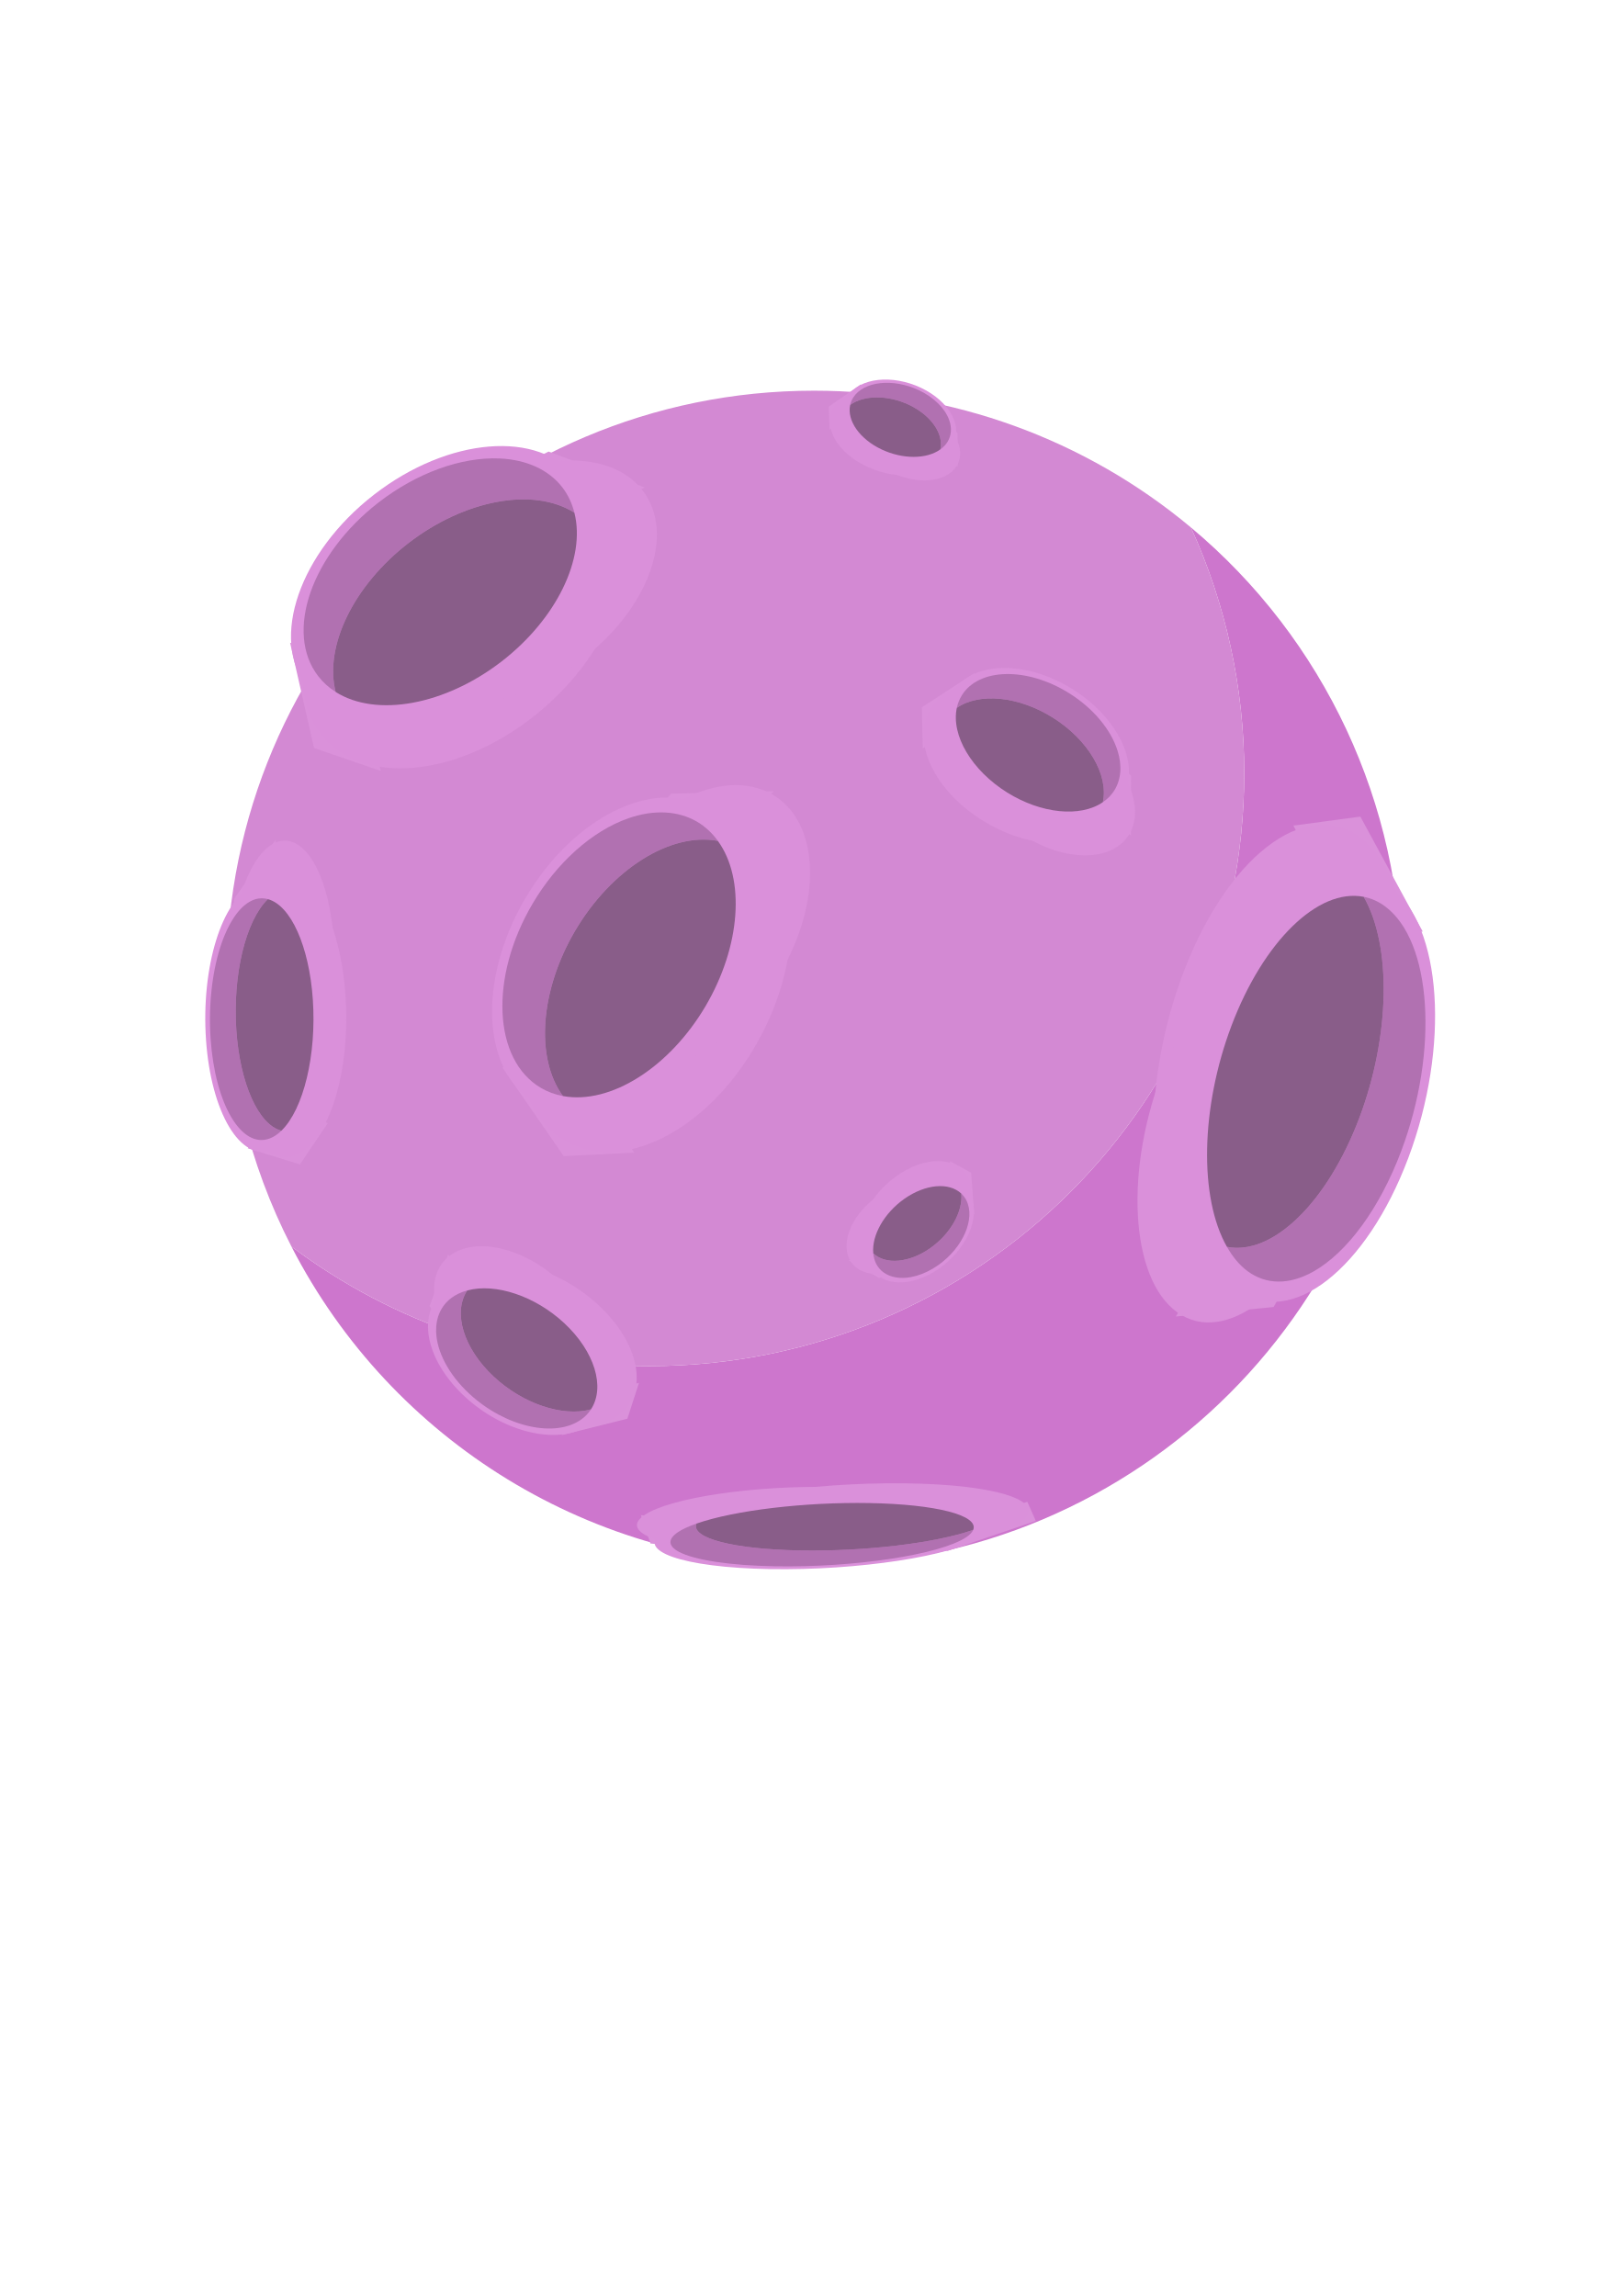
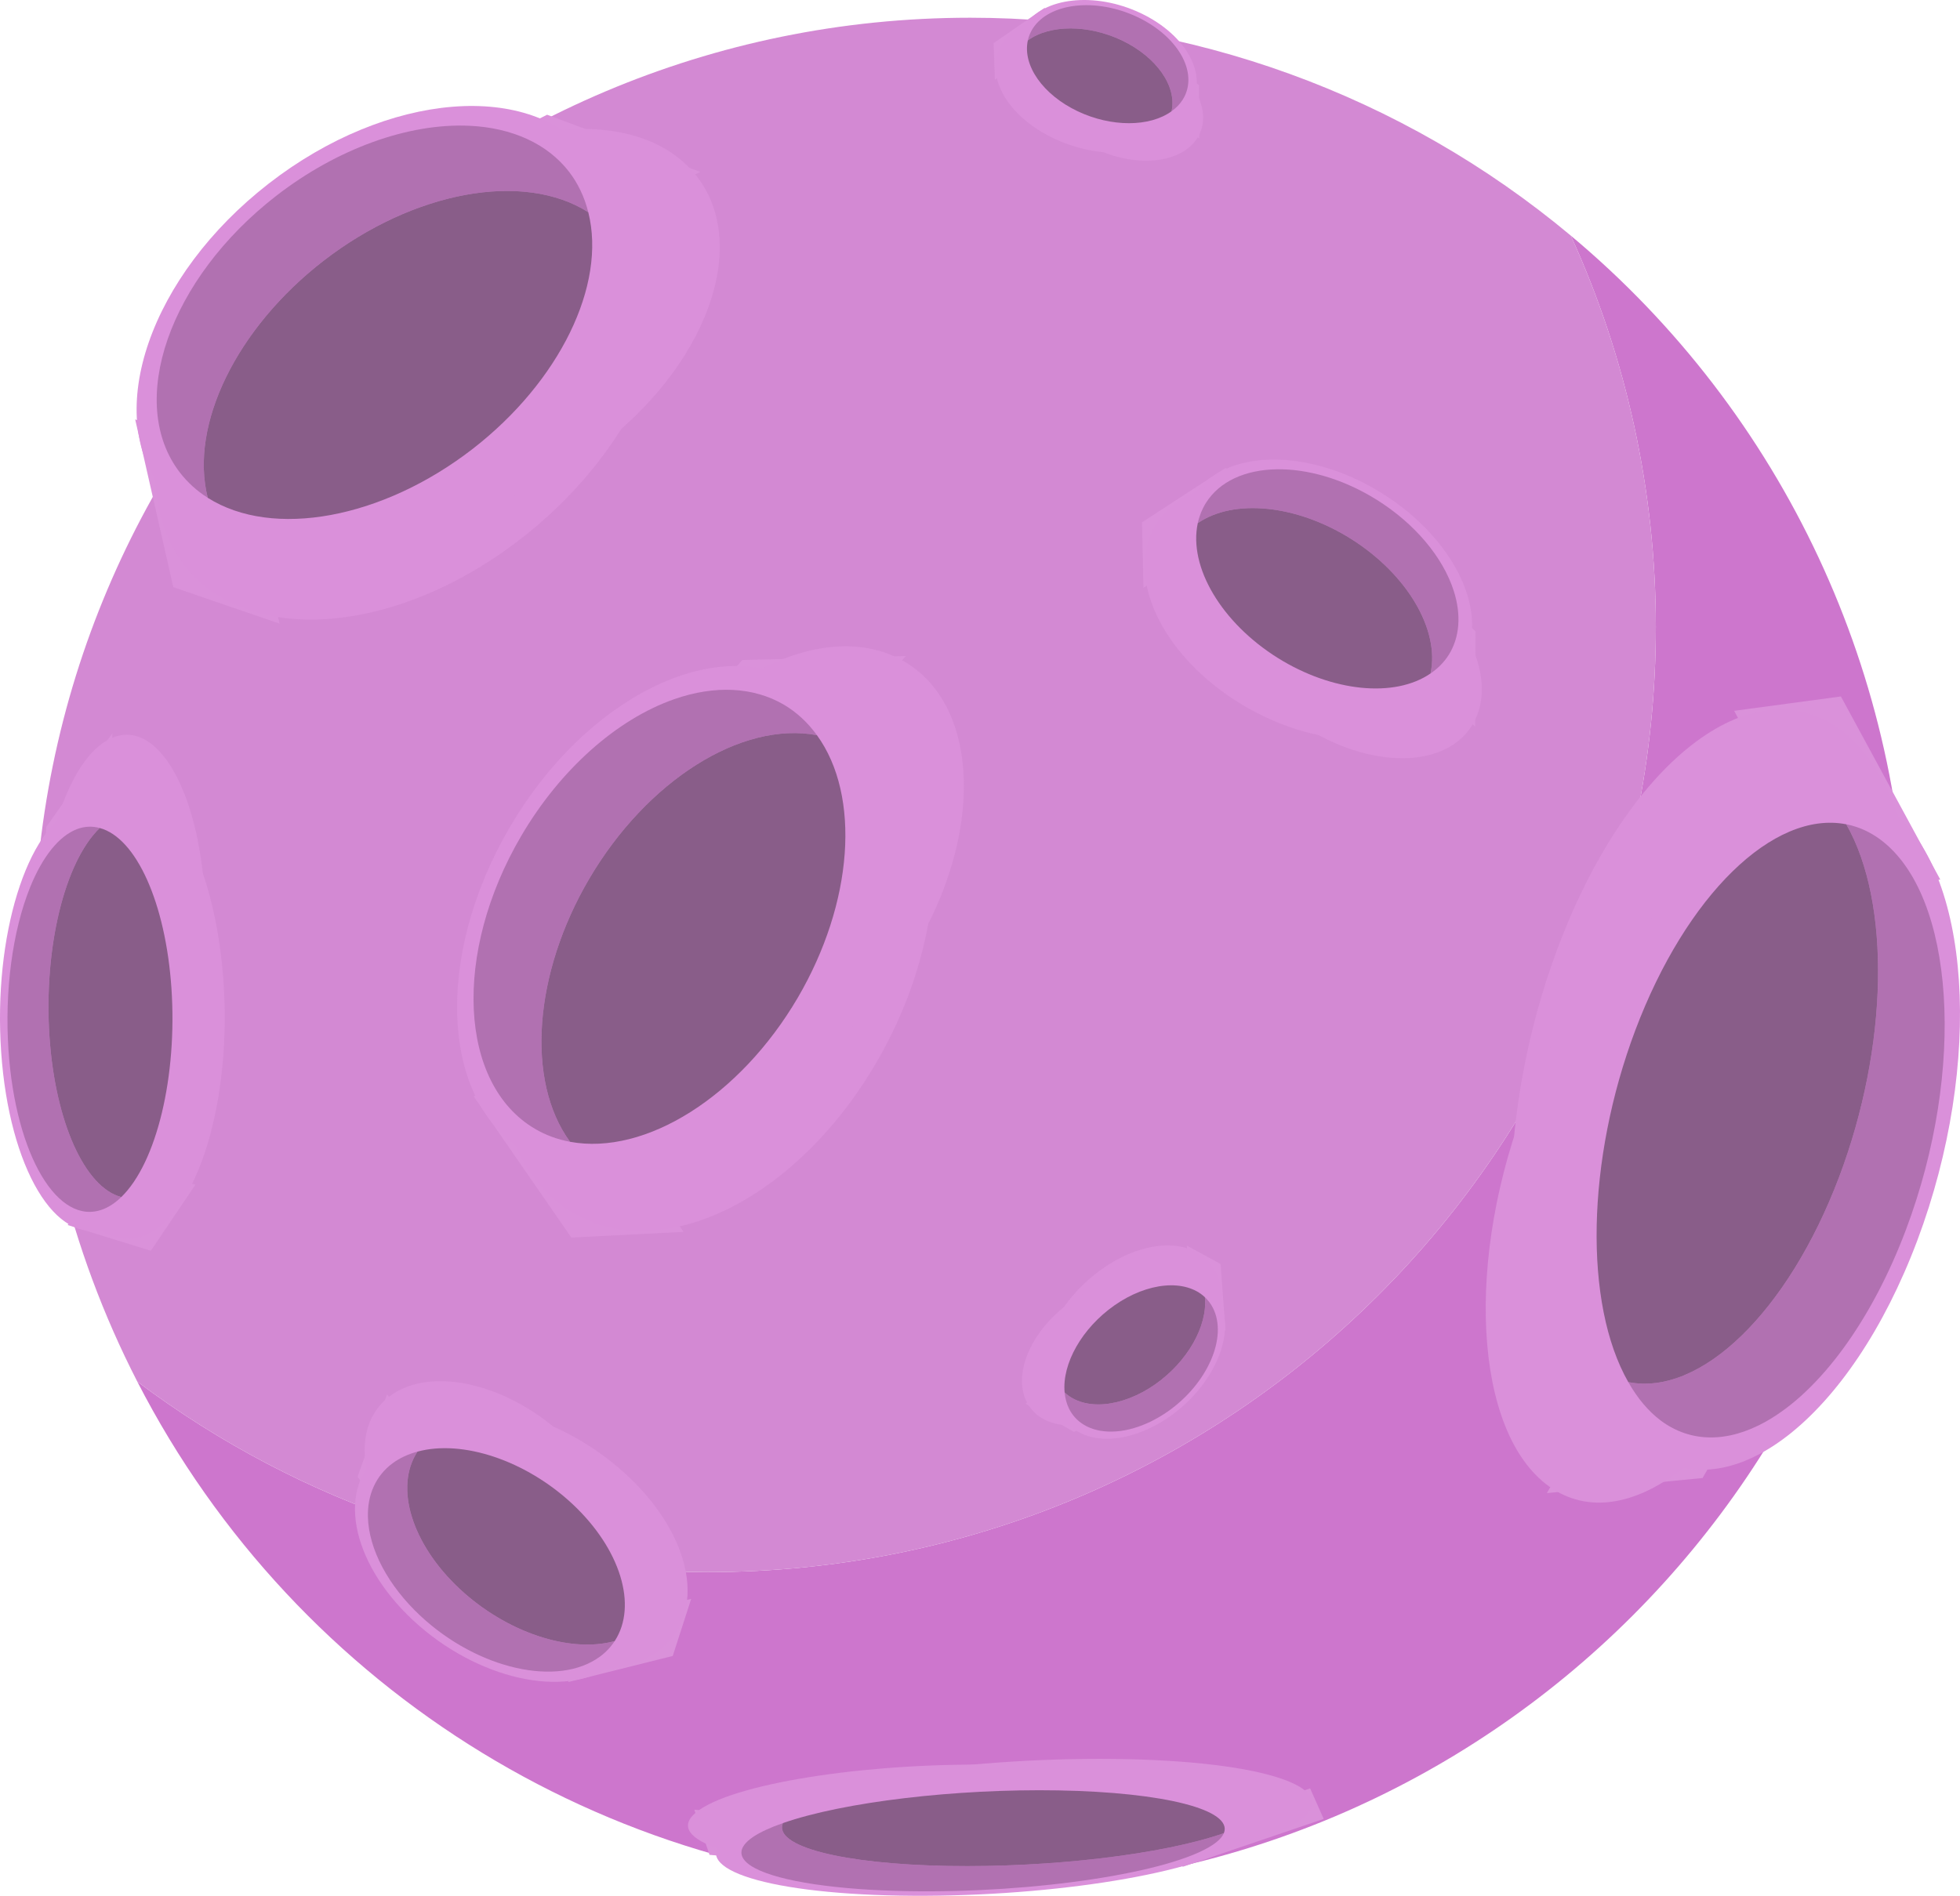
- <svg xmlns="http://www.w3.org/2000/svg" width="210mm" height="297mm" viewBox="0 0 210 297" version="1.1" id="svg1">
+ <svg xmlns="http://www.w3.org/2000/svg" width="159.056mm" height="153.886mm" viewBox="0 0 159.056 153.886" version="1.1" id="svg1">
  <defs id="defs1" />
-   <g id="layer2">
+   <g id="layer2" transform="translate(-26.54914,-49.09793)">
    <path d="m 154.021,68.223 a 76.917,76.724 0 0 1 6.901,31.763 76.917,76.724 0 0 1 -76.917,76.724 76.917,76.724 0 0 1 -46.316,-15.469 75.99,75.99 0 0 0 67.597,41.276 75.99,75.99 0 0 0 75.99,-75.99 75.99,75.99 0 0 0 -27.256,-58.304 z" style="fill:#cd76cd;stroke-width:0.265" id="path5" />
    <path d="M 154.021,68.223 A 75.99,75.99 0 0 0 105.287,50.537 75.99,75.99 0 0 0 29.297,126.527 a 75.99,75.99 0 0 0 8.392,34.714 76.917,76.724 0 0 0 46.316,15.469 76.917,76.724 0 0 0 76.917,-76.724 76.917,76.724 0 0 0 -6.901,-31.763 z" style="fill:#d389d3;stroke-width:0.267" id="path4" />
  </g>
-   <g id="layer1">
+   <g id="layer1" transform="translate(-26.54914,-49.09793)">
    <g id="g8">
      <rect style="fill:#da91da;fill-opacity:1;stroke-width:0.055" id="rect3" width="13.268" height="5.848" x="-127.866" y="40.765" transform="matrix(-0.9368415,-0.3497542,-0.8932079,0.4496439,0,0)" />
      <rect style="fill:#da91da;fill-opacity:1;stroke-width:0.07" id="rect3-5" width="13.965" height="9.119" x="-92.114" y="21.369" transform="matrix(-0.2214679,-0.9751677,0.945873,0.3245369,0,0)" />
      <ellipse style="fill:#da90da;fill-opacity:1;stroke-width:0.292" id="path2-3" cx="-0.802" cy="94.582" rx="22.051" ry="14.374" transform="matrix(0.7899298,-0.6131972,0.6108923,0.7917137,0,0)" />
      <ellipse style="fill:#da90da;fill-opacity:1;stroke-width:0.317" id="path2-3-0" cx="0.34" cy="99.889" rx="23.818" ry="15.663" transform="matrix(0.7793939,-0.6265343,0.5974874,0.8018783,0,0)" />
      <ellipse style="fill:#da90da;fill-opacity:1;stroke-width:0.268" id="path2-3-0-5" cx="5.185" cy="100.325" rx="20.292" ry="13.091" transform="matrix(0.8046385,-0.593765,0.6232516,0.7820214,0,0)" />
      <path d="m 64.624,59.307 a 13.001,19.959 52.262 0 0 -15.635,5.669 13.001,19.959 52.262 0 0 -7.827,22.497 13.001,19.959 52.262 0 0 2.248,2.033 13.001,19.959 52.262 0 1 9.395,-19.242 13.001,19.959 52.262 0 1 21.483,-3.939 13.001,19.959 52.262 0 0 -1.559,-3.284 13.001,19.959 52.262 0 0 -8.105,-3.735 z" style="fill:#b171b1;stroke-width:0.265" id="path8" />
      <path d="M 74.289,66.326 A 13.001,19.959 52.262 0 0 52.806,70.264 13.001,19.959 52.262 0 0 43.41,89.506 13.001,19.959 52.262 0 0 64.904,85.538 13.001,19.959 52.262 0 0 74.289,66.326 Z" style="fill:#895d89;stroke-width:0.265" id="path7" />
    </g>
    <g id="g8-2" transform="matrix(0.2015169,0.5463823,-0.5463823,0.2015169,163.9069,49.80907)">
      <rect style="fill:#da91da;fill-opacity:1;stroke-width:0.055" id="rect3-8" width="13.268" height="5.848" x="-127.866" y="40.765" transform="matrix(-0.9368415,-0.3497542,-0.8932079,0.4496439,0,0)" />
      <rect style="fill:#da91da;fill-opacity:1;stroke-width:0.07" id="rect3-5-1" width="13.965" height="9.119" x="-92.114" y="21.369" transform="matrix(-0.2214679,-0.9751677,0.945873,0.3245369,0,0)" />
      <ellipse style="fill:#da90da;fill-opacity:1;stroke-width:0.292" id="path2-3-5" cx="-0.802" cy="94.582" rx="22.051" ry="14.374" transform="matrix(0.7899298,-0.6131972,0.6108923,0.7917137,0,0)" />
      <ellipse style="fill:#da90da;fill-opacity:1;stroke-width:0.317" id="path2-3-0-9" cx="0.34" cy="99.889" rx="23.818" ry="15.663" transform="matrix(0.7793939,-0.6265343,0.5974874,0.8018783,0,0)" />
      <ellipse style="fill:#da90da;fill-opacity:1;stroke-width:0.268" id="path2-3-0-5-4" cx="5.185" cy="100.325" rx="20.292" ry="13.091" transform="matrix(0.8046385,-0.593765,0.6232516,0.7820214,0,0)" />
      <path d="m 64.624,59.307 a 13.001,19.959 52.262 0 0 -15.635,5.669 13.001,19.959 52.262 0 0 -7.827,22.497 13.001,19.959 52.262 0 0 2.248,2.033 13.001,19.959 52.262 0 1 9.395,-19.242 13.001,19.959 52.262 0 1 21.483,-3.939 13.001,19.959 52.262 0 0 -1.559,-3.284 13.001,19.959 52.262 0 0 -8.105,-3.735 z" style="fill:#b171b1;stroke-width:0.265" id="path8-2" />
      <path d="M 74.289,66.326 A 13.001,19.959 52.262 0 0 52.806,70.264 13.001,19.959 52.262 0 0 43.41,89.506 13.001,19.959 52.262 0 0 64.904,85.538 13.001,19.959 52.262 0 0 74.289,66.326 Z" style="fill:#895d89;stroke-width:0.265" id="path7-6" />
    </g>
    <g id="g8-7" transform="matrix(-0.8691286,0.5527827,-0.3947776,-1.216987,249.4374,200.9384)">
      <rect style="fill:#da91da;fill-opacity:1;stroke-width:0.055" id="rect3-4" width="13.268" height="5.848" x="-127.866" y="40.765" transform="matrix(-0.9368415,-0.3497542,-0.8932079,0.4496439,0,0)" />
      <rect style="fill:#da91da;fill-opacity:1;stroke-width:0.07" id="rect3-5-7" width="13.965" height="9.119" x="-92.114" y="21.369" transform="matrix(-0.2214679,-0.9751677,0.945873,0.3245369,0,0)" />
      <ellipse style="fill:#da90da;fill-opacity:1;stroke-width:0.292" id="path2-3-7" cx="-0.802" cy="94.582" rx="22.051" ry="14.374" transform="matrix(0.7899298,-0.6131972,0.6108923,0.7917137,0,0)" />
      <ellipse style="fill:#da90da;fill-opacity:1;stroke-width:0.317" id="path2-3-0-6" cx="0.34" cy="99.889" rx="23.818" ry="15.663" transform="matrix(0.7793939,-0.6265343,0.5974874,0.8018783,0,0)" />
      <ellipse style="fill:#da90da;fill-opacity:1;stroke-width:0.268" id="path2-3-0-5-2" cx="5.185" cy="100.325" rx="20.292" ry="13.091" transform="matrix(0.8046385,-0.593765,0.6232516,0.7820214,0,0)" />
      <path d="m 64.624,59.307 a 13.001,19.959 52.262 0 0 -15.635,5.669 13.001,19.959 52.262 0 0 -7.827,22.497 13.001,19.959 52.262 0 0 2.248,2.033 13.001,19.959 52.262 0 1 9.395,-19.242 13.001,19.959 52.262 0 1 21.483,-3.939 13.001,19.959 52.262 0 0 -1.559,-3.284 13.001,19.959 52.262 0 0 -8.105,-3.735 z" style="fill:#b171b1;stroke-width:0.265" id="path8-0" />
      <path d="M 74.289,66.326 A 13.001,19.959 52.262 0 0 52.806,70.264 13.001,19.959 52.262 0 0 43.41,89.506 13.001,19.959 52.262 0 0 64.904,85.538 13.001,19.959 52.262 0 0 74.289,66.326 Z" style="fill:#895d89;stroke-width:0.265" id="path7-8" />
    </g>
    <g id="g8-6" transform="matrix(0.1268946,0.2943985,-0.3340834,0.144,134.3537,26.70817)">
      <rect style="fill:#da91da;fill-opacity:1;stroke-width:0.055" id="rect3-1" width="13.268" height="5.848" x="-127.866" y="40.765" transform="matrix(-0.9368415,-0.3497542,-0.8932079,0.4496439,0,0)" />
      <rect style="fill:#da91da;fill-opacity:1;stroke-width:0.07" id="rect3-5-6" width="13.965" height="9.119" x="-92.114" y="21.369" transform="matrix(-0.2214679,-0.9751677,0.945873,0.3245369,0,0)" />
      <ellipse style="fill:#da90da;fill-opacity:1;stroke-width:0.292" id="path2-3-58" cx="-0.802" cy="94.582" rx="22.051" ry="14.374" transform="matrix(0.7899298,-0.6131972,0.6108923,0.7917137,0,0)" />
      <ellipse style="fill:#da90da;fill-opacity:1;stroke-width:0.317" id="path2-3-0-8" cx="0.34" cy="99.889" rx="23.818" ry="15.663" transform="matrix(0.7793939,-0.6265343,0.5974874,0.8018783,0,0)" />
      <ellipse style="fill:#da90da;fill-opacity:1;stroke-width:0.268" id="path2-3-0-5-3" cx="5.185" cy="100.325" rx="20.292" ry="13.091" transform="matrix(0.8046385,-0.593765,0.6232516,0.7820214,0,0)" />
      <path d="m 64.624,59.307 a 13.001,19.959 52.262 0 0 -15.635,5.669 13.001,19.959 52.262 0 0 -7.827,22.497 13.001,19.959 52.262 0 0 2.248,2.033 13.001,19.959 52.262 0 1 9.395,-19.242 13.001,19.959 52.262 0 1 21.483,-3.939 13.001,19.959 52.262 0 0 -1.559,-3.284 13.001,19.959 52.262 0 0 -8.105,-3.735 z" style="fill:#b171b1;stroke-width:0.265" id="path8-1" />
      <path d="M 74.289,66.326 A 13.001,19.959 52.262 0 0 52.806,70.264 13.001,19.959 52.262 0 0 43.41,89.506 13.001,19.959 52.262 0 0 64.904,85.538 13.001,19.959 52.262 0 0 74.289,66.326 Z" style="fill:#895d89;stroke-width:0.265" id="path7-87" />
    </g>
    <g id="g8-4" transform="matrix(-0.04344319,-0.5251326,0.6325586,-0.03606533,21.69948,208.3334)">
      <rect style="fill:#da91da;fill-opacity:1;stroke-width:0.055" id="rect3-0" width="13.268" height="5.848" x="-127.866" y="40.765" transform="matrix(-0.9368415,-0.3497542,-0.8932079,0.4496439,0,0)" />
      <rect style="fill:#da91da;fill-opacity:1;stroke-width:0.07" id="rect3-5-64" width="13.965" height="9.119" x="-92.114" y="21.369" transform="matrix(-0.2214679,-0.9751677,0.945873,0.3245369,0,0)" />
      <ellipse style="fill:#da90da;fill-opacity:1;stroke-width:0.292" id="path2-3-54" cx="-0.802" cy="94.582" rx="22.051" ry="14.374" transform="matrix(0.7899298,-0.6131972,0.6108923,0.7917137,0,0)" />
      <ellipse style="fill:#da90da;fill-opacity:1;stroke-width:0.317" id="path2-3-0-83" cx="0.34" cy="99.889" rx="23.818" ry="15.663" transform="matrix(0.7793939,-0.6265343,0.5974874,0.8018783,0,0)" />
      <ellipse style="fill:#da90da;fill-opacity:1;stroke-width:0.268" id="path2-3-0-5-37" cx="5.185" cy="100.325" rx="20.292" ry="13.091" transform="matrix(0.8046385,-0.593765,0.6232516,0.7820214,0,0)" />
      <path d="m 64.624,59.307 a 13.001,19.959 52.262 0 0 -15.635,5.669 13.001,19.959 52.262 0 0 -7.827,22.497 13.001,19.959 52.262 0 0 2.248,2.033 13.001,19.959 52.262 0 1 9.395,-19.242 13.001,19.959 52.262 0 1 21.483,-3.939 13.001,19.959 52.262 0 0 -1.559,-3.284 13.001,19.959 52.262 0 0 -8.105,-3.735 z" style="fill:#b171b1;stroke-width:0.265" id="path8-7" />
      <path d="M 74.289,66.326 A 13.001,19.959 52.262 0 0 52.806,70.264 13.001,19.959 52.262 0 0 43.41,89.506 13.001,19.959 52.262 0 0 64.904,85.538 13.001,19.959 52.262 0 0 74.289,66.326 Z" style="fill:#895d89;stroke-width:0.265" id="path7-5" />
    </g>
    <g id="g8-74" transform="matrix(0.2694815,-0.7305024,0.4344471,0.3191739,-14.19126,149.4085)">
      <rect style="fill:#da91da;fill-opacity:1;stroke-width:0.055" id="rect3-83" width="13.268" height="5.848" x="-127.866" y="40.765" transform="matrix(-0.9368415,-0.3497542,-0.8932079,0.4496439,0,0)" />
      <rect style="fill:#da91da;fill-opacity:1;stroke-width:0.07" id="rect3-5-19" width="13.965" height="9.119" x="-92.114" y="21.369" transform="matrix(-0.2214679,-0.9751677,0.945873,0.3245369,0,0)" />
      <ellipse style="fill:#da90da;fill-opacity:1;stroke-width:0.292" id="path2-3-3" cx="-0.802" cy="94.582" rx="22.051" ry="14.374" transform="matrix(0.7899298,-0.6131972,0.6108923,0.7917137,0,0)" />
      <ellipse style="fill:#da90da;fill-opacity:1;stroke-width:0.317" id="path2-3-0-4" cx="0.34" cy="99.889" rx="23.818" ry="15.663" transform="matrix(0.7793939,-0.6265343,0.5974874,0.8018783,0,0)" />
      <ellipse style="fill:#da90da;fill-opacity:1;stroke-width:0.268" id="path2-3-0-5-22" cx="5.185" cy="100.325" rx="20.292" ry="13.091" transform="matrix(0.8046385,-0.593765,0.6232516,0.7820214,0,0)" />
      <path d="m 64.624,59.307 a 13.001,19.959 52.262 0 0 -15.635,5.669 13.001,19.959 52.262 0 0 -7.827,22.497 13.001,19.959 52.262 0 0 2.248,2.033 13.001,19.959 52.262 0 1 9.395,-19.242 13.001,19.959 52.262 0 1 21.483,-3.939 13.001,19.959 52.262 0 0 -1.559,-3.284 13.001,19.959 52.262 0 0 -8.105,-3.735 z" style="fill:#b171b1;stroke-width:0.265" id="path8-10" />
      <path d="M 74.289,66.326 A 13.001,19.959 52.262 0 0 52.806,70.264 13.001,19.959 52.262 0 0 43.41,89.506 13.001,19.959 52.262 0 0 64.904,85.538 13.001,19.959 52.262 0 0 74.289,66.326 Z" style="fill:#895d89;stroke-width:0.265" id="path7-0" />
    </g>
    <g id="g8-0" transform="matrix(-0.451139,-0.2055988,0.9427865,-0.2386501,61.06545,228.186)">
      <rect style="fill:#da91da;fill-opacity:1;stroke-width:0.055" id="rect3-02" width="13.268" height="5.848" x="-127.866" y="40.765" transform="matrix(-0.9368415,-0.3497542,-0.8932079,0.4496439,0,0)" />
      <rect style="fill:#da91da;fill-opacity:1;stroke-width:0.07" id="rect3-5-60" width="13.965" height="9.119" x="-92.114" y="21.369" transform="matrix(-0.2214679,-0.9751677,0.945873,0.3245369,0,0)" />
      <ellipse style="fill:#da90da;fill-opacity:1;stroke-width:0.292" id="path2-3-79" cx="-0.802" cy="94.582" rx="22.051" ry="14.374" transform="matrix(0.7899298,-0.6131972,0.6108923,0.7917137,0,0)" />
      <ellipse style="fill:#da90da;fill-opacity:1;stroke-width:0.317" id="path2-3-0-7" cx="0.34" cy="99.889" rx="23.818" ry="15.663" transform="matrix(0.7793939,-0.6265343,0.5974874,0.8018783,0,0)" />
      <ellipse style="fill:#da90da;fill-opacity:1;stroke-width:0.268" id="path2-3-0-5-47" cx="5.185" cy="100.325" rx="20.292" ry="13.091" transform="matrix(0.8046385,-0.593765,0.6232516,0.7820214,0,0)" />
      <path d="m 64.624,59.307 a 13.001,19.959 52.262 0 0 -15.635,5.669 13.001,19.959 52.262 0 0 -7.827,22.497 13.001,19.959 52.262 0 0 2.248,2.033 13.001,19.959 52.262 0 1 9.395,-19.242 13.001,19.959 52.262 0 1 21.483,-3.939 13.001,19.959 52.262 0 0 -1.559,-3.284 13.001,19.959 52.262 0 0 -8.105,-3.735 z" style="fill:#b171b1;stroke-width:0.265" id="path8-29" />
      <path d="M 74.289,66.326 A 13.001,19.959 52.262 0 0 52.806,70.264 13.001,19.959 52.262 0 0 43.41,89.506 13.001,19.959 52.262 0 0 64.904,85.538 13.001,19.959 52.262 0 0 74.289,66.326 Z" style="fill:#895d89;stroke-width:0.265" id="path7-52" />
    </g>
    <g id="g8-21" transform="rotate(-21.85155,193.5083,39.49414)">
      <rect style="fill:#da91da;fill-opacity:1;stroke-width:0.055" id="rect3-7" width="13.268" height="5.848" x="-127.866" y="40.765" transform="matrix(-0.9368415,-0.3497542,-0.8932079,0.4496439,0,0)" />
      <rect style="fill:#da91da;fill-opacity:1;stroke-width:0.07" id="rect3-5-8" width="13.965" height="9.119" x="-92.114" y="21.369" transform="matrix(-0.2214679,-0.9751677,0.945873,0.3245369,0,0)" />
      <ellipse style="fill:#da90da;fill-opacity:1;stroke-width:0.292" id="path2-3-59" cx="-0.802" cy="94.582" rx="22.051" ry="14.374" transform="matrix(0.7899298,-0.6131972,0.6108923,0.7917137,0,0)" />
      <ellipse style="fill:#da90da;fill-opacity:1;stroke-width:0.317" id="path2-3-0-2" cx="0.34" cy="99.889" rx="23.818" ry="15.663" transform="matrix(0.7793939,-0.6265343,0.5974874,0.8018783,0,0)" />
      <ellipse style="fill:#da90da;fill-opacity:1;stroke-width:0.268" id="path2-3-0-5-8" cx="5.185" cy="100.325" rx="20.292" ry="13.091" transform="matrix(0.8046385,-0.593765,0.6232516,0.7820214,0,0)" />
      <path d="m 64.624,59.307 a 13.001,19.959 52.262 0 0 -15.635,5.669 13.001,19.959 52.262 0 0 -7.827,22.497 13.001,19.959 52.262 0 0 2.248,2.033 13.001,19.959 52.262 0 1 9.395,-19.242 13.001,19.959 52.262 0 1 21.483,-3.939 13.001,19.959 52.262 0 0 -1.559,-3.284 13.001,19.959 52.262 0 0 -8.105,-3.735 z" style="fill:#b171b1;stroke-width:0.265" id="path8-18" />
      <path d="M 74.289,66.326 A 13.001,19.959 52.262 0 0 52.806,70.264 13.001,19.959 52.262 0 0 43.41,89.506 13.001,19.959 52.262 0 0 64.904,85.538 13.001,19.959 52.262 0 0 74.289,66.326 Z" style="fill:#895d89;stroke-width:0.265" id="path7-1" />
    </g>
    <g id="g8-9" transform="matrix(-0.3336038,-0.04024994,0.04670847,-0.387134,134.6303,190.794)">
      <rect style="fill:#da91da;fill-opacity:1;stroke-width:0.055" id="rect3-9" width="13.268" height="5.848" x="-127.866" y="40.765" transform="matrix(-0.9368415,-0.3497542,-0.8932079,0.4496439,0,0)" />
      <rect style="fill:#da91da;fill-opacity:1;stroke-width:0.07" id="rect3-5-76" width="13.965" height="9.119" x="-92.114" y="21.369" transform="matrix(-0.2214679,-0.9751677,0.945873,0.3245369,0,0)" />
      <ellipse style="fill:#da90da;fill-opacity:1;stroke-width:0.292" id="path2-3-1" cx="-0.802" cy="94.582" rx="22.051" ry="14.374" transform="matrix(0.7899298,-0.6131972,0.6108923,0.7917137,0,0)" />
      <ellipse style="fill:#da90da;fill-opacity:1;stroke-width:0.317" id="path2-3-0-72" cx="0.34" cy="99.889" rx="23.818" ry="15.663" transform="matrix(0.7793939,-0.6265343,0.5974874,0.8018783,0,0)" />
      <ellipse style="fill:#da90da;fill-opacity:1;stroke-width:0.268" id="path2-3-0-5-81" cx="5.185" cy="100.325" rx="20.292" ry="13.091" transform="matrix(0.8046385,-0.593765,0.6232516,0.7820214,0,0)" />
      <path d="m 64.624,59.307 a 13.001,19.959 52.262 0 0 -15.635,5.669 13.001,19.959 52.262 0 0 -7.827,22.497 13.001,19.959 52.262 0 0 2.248,2.033 13.001,19.959 52.262 0 1 9.395,-19.242 13.001,19.959 52.262 0 1 21.483,-3.939 13.001,19.959 52.262 0 0 -1.559,-3.284 13.001,19.959 52.262 0 0 -8.105,-3.735 z" style="fill:#b171b1;stroke-width:0.265" id="path8-15" />
      <path d="M 74.289,66.326 A 13.001,19.959 52.262 0 0 52.806,70.264 13.001,19.959 52.262 0 0 43.41,89.506 13.001,19.959 52.262 0 0 64.904,85.538 13.001,19.959 52.262 0 0 74.289,66.326 Z" style="fill:#895d89;stroke-width:0.265" id="path7-3" />
    </g>
  </g>
</svg>
